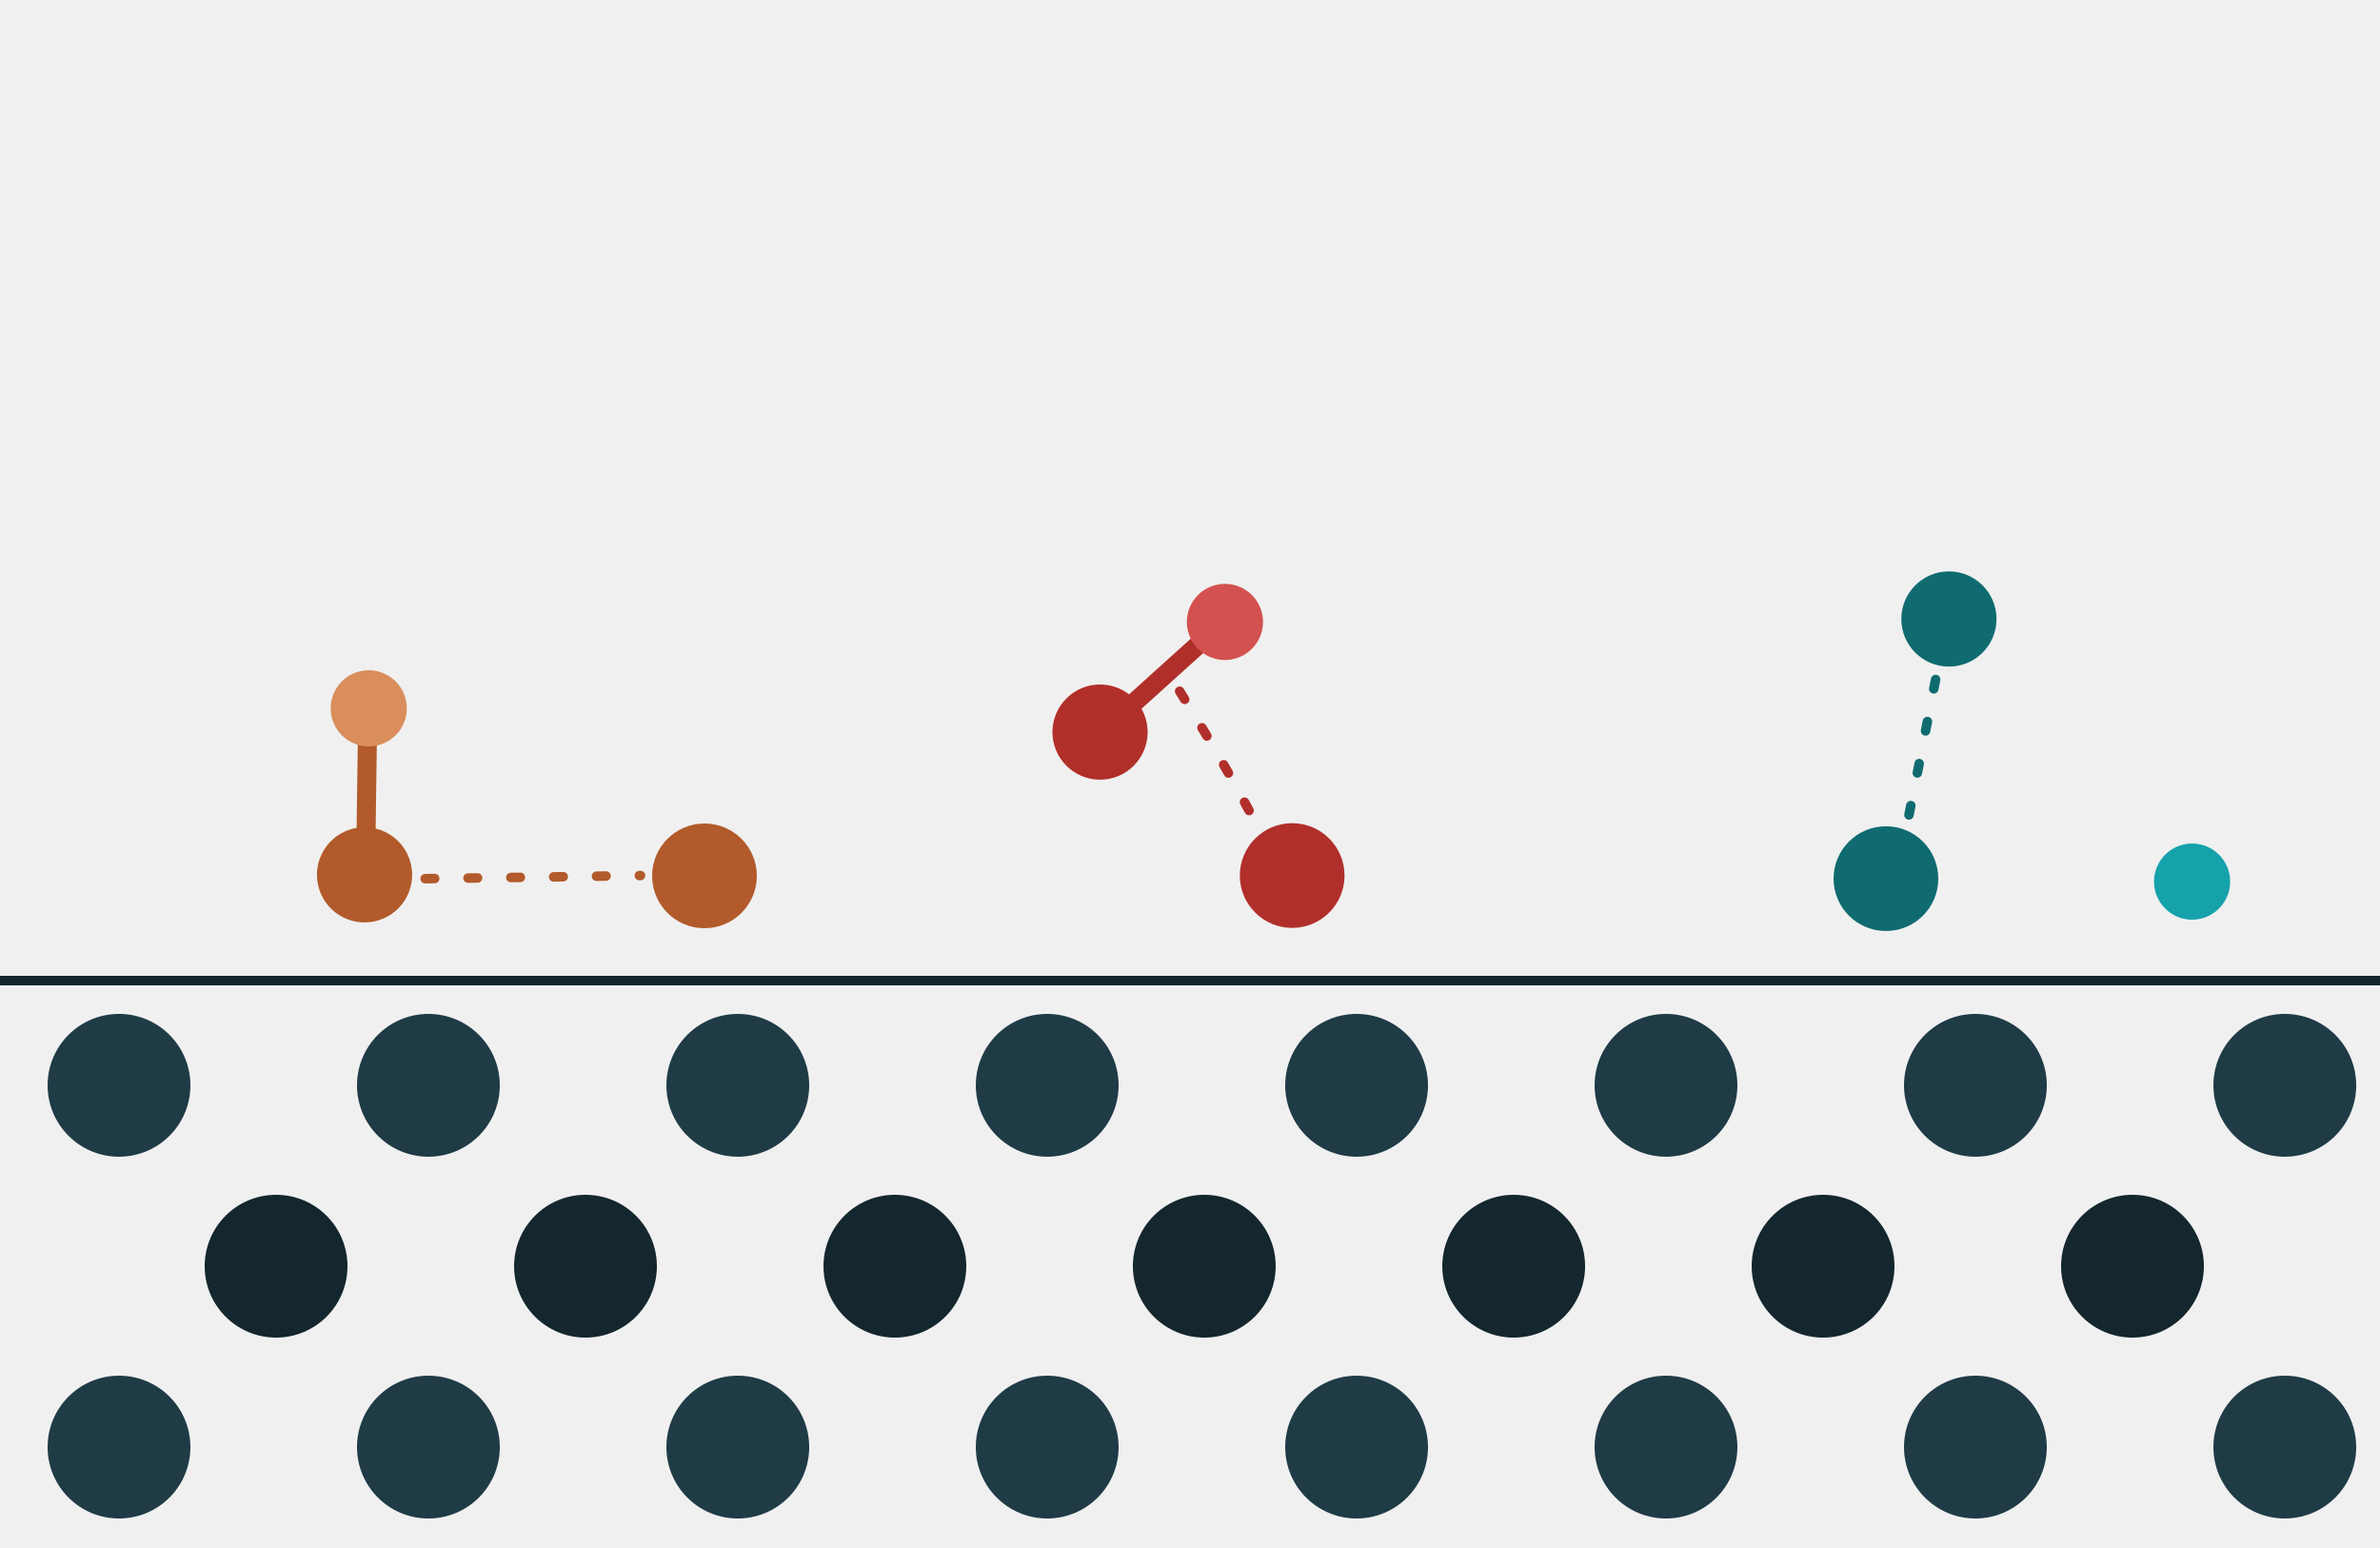
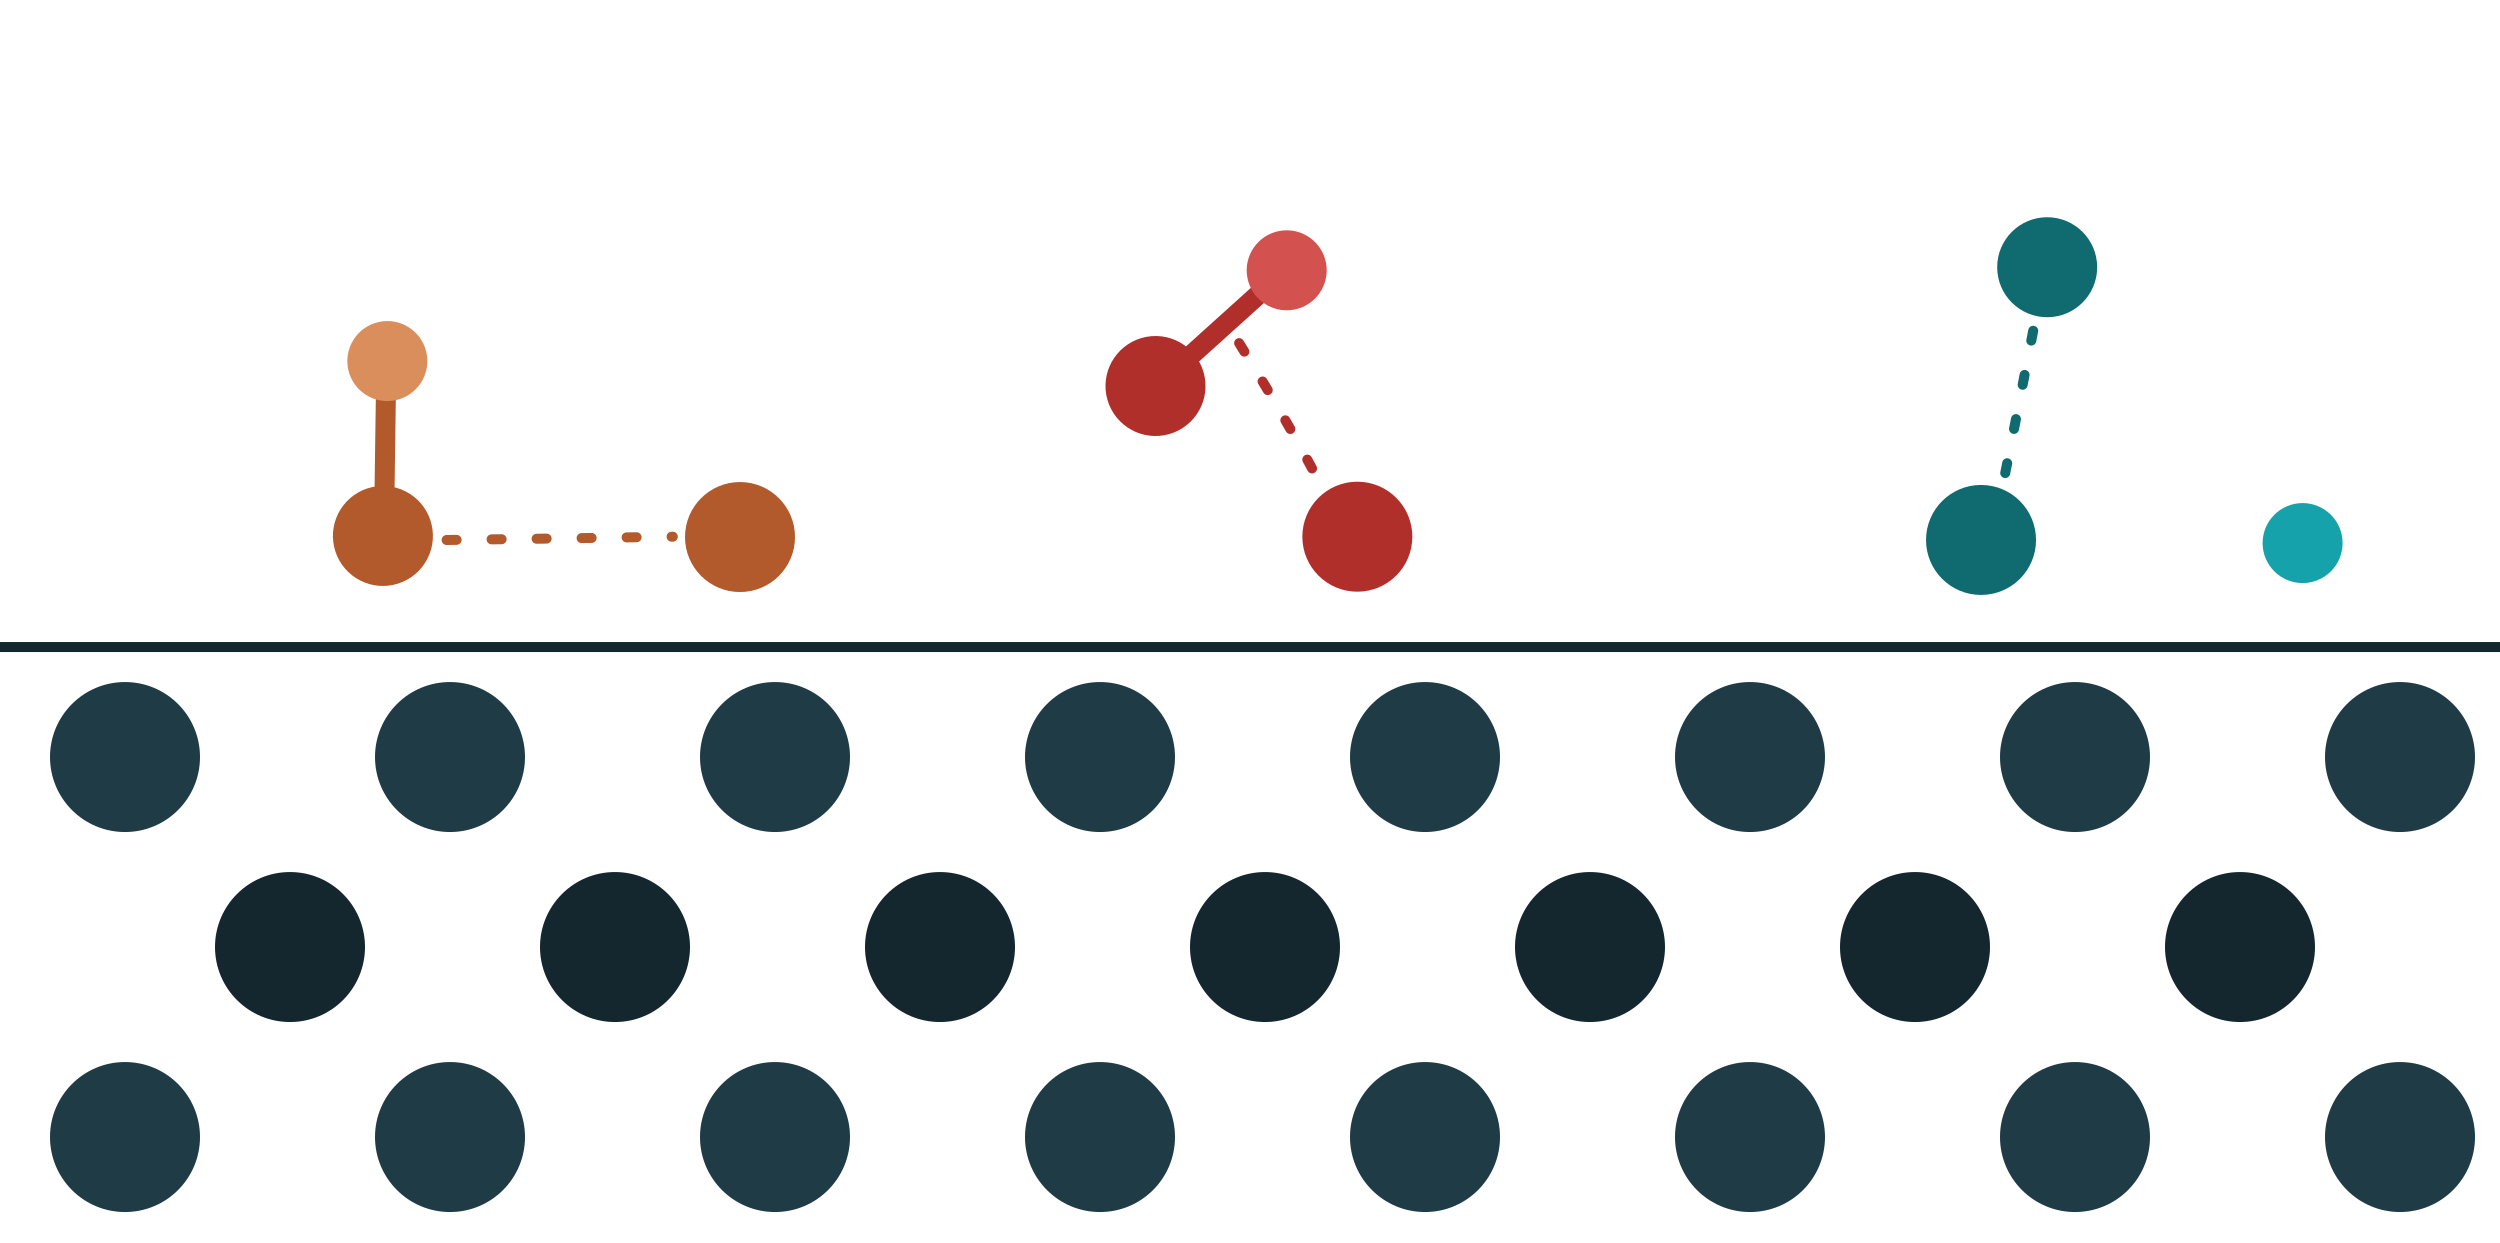
- <svg xmlns="http://www.w3.org/2000/svg" viewBox="0 0 500 325.175" role="img" aria-label="Molecules reacting on a periodic solid surface" version="1.1" id="svg30" width="500" height="325.175">
+ <svg xmlns="http://www.w3.org/2000/svg" viewBox="0 0 500 248.583" role="img" aria-label="Molecules reacting on a periodic solid surface" version="1.1" id="svg30" width="500" height="248.583">
  <defs id="defs30" />
-   <g id="g35">
+   <rect style="display:inline;fill:#ffffff;fill-opacity:1;fill-rule:evenodd;stroke:none;stroke-width:1.954;stroke-linecap:round;stroke-miterlimit:20;stroke-opacity:1" id="rect36" width="500" height="248.583" x="0" y="76.592" transform="translate(0,-76.59235)" />
+   <g id="g35" transform="translate(0,-76.59235)">
    <path d="m 89.323,184.591 q 26.611,-0.353 45.238,-0.661" stroke="#b25a2b" stroke-width="2" stroke-dasharray="2, 7" id="path1" style="fill:none;stroke-linecap:round" />
    <g id="g33" transform="rotate(-57.58847,156.1178,215.8139)">
      <g stroke="#b25a2b" stroke-width="4" id="g1" style="fill:none;stroke-linecap:round" transform="translate(52.53042,50.5)">
        <line x1="90" y1="80" x2="116" y2="64" id="line1" />
      </g>
      <circle cx="140.53" cy="131.5" r="10" fill="#b25a2b" id="circle2" />
      <circle cx="170.53" cy="113.5" r="8" fill="#d98e5b" id="circle3" />
    </g>
    <circle cx="148" cy="184" r="11" fill="#b25a2b" id="circle6" />
  </g>
-   <g id="g32">
+   <g id="g32" transform="translate(0,-76.59235)">
    <g id="g34" transform="translate(26.20525,0.5823389)">
      <path d="m 380.436,142.164 q -3.818,19.722 -7,35.5" stroke="#0f6b70" stroke-width="2" stroke-dasharray="2, 7" id="path2" style="fill:none;stroke-linecap:round" />
      <circle cx="370" cy="184" r="11" fill="#0f6b70" id="circle7" />
      <circle cx="383.23" cy="129.455" r="10" fill="#b25a2b" id="circle2-8" style="fill:#0f6b70;fill-opacity:1" />
    </g>
    <circle cx="460.52" cy="185.205" r="8" fill="#d98e5b" id="circle3-4" style="fill:#16a2ab;fill-opacity:1" />
  </g>
-   <line x1="0" y1="206" x2="500" y2="206" stroke="#14262e" stroke-width="2" id="line7" />
-   <g fill="#1f3b46" id="g15">
+   <line x1="0" y1="129.408" x2="500" y2="129.408" stroke="#14262e" stroke-width="2" id="line7" />
+   <g fill="#1f3b46" id="g15" transform="translate(0,-76.59235)">
    <circle cx="25" cy="228" r="15" id="circle8" />
    <circle cx="90" cy="228" r="15" id="circle9" />
    <circle cx="155" cy="228" r="15" id="circle10" />
    <circle cx="220" cy="228" r="15" id="circle11" />
    <circle cx="285" cy="228" r="15" id="circle12" />
    <circle cx="350" cy="228" r="15" id="circle13" />
    <circle cx="415" cy="228" r="15" id="circle14" />
    <circle cx="480" cy="228" r="15" id="circle15" />
  </g>
-   <g fill="#14262e" id="g22">
+   <g fill="#14262e" id="g22" transform="translate(0,-76.59235)">
    <circle cx="58" cy="266" r="15" id="circle16" />
    <circle cx="123" cy="266" r="15" id="circle17" />
    <circle cx="188" cy="266" r="15" id="circle18" />
    <circle cx="253" cy="266" r="15" id="circle19" />
    <circle cx="318" cy="266" r="15" id="circle20" />
    <circle cx="383" cy="266" r="15" id="circle21" />
    <circle cx="448" cy="266" r="15" id="circle22" />
  </g>
-   <g fill="#1f3b46" id="g30">
+   <g fill="#1f3b46" id="g30" transform="translate(0,-76.59235)">
    <circle cx="25" cy="304" r="15" id="circle23" />
    <circle cx="90" cy="304" r="15" id="circle24" />
    <circle cx="155" cy="304" r="15" id="circle25" />
    <circle cx="220" cy="304" r="15" id="circle26" />
    <circle cx="285" cy="304" r="15" id="circle27" />
    <circle cx="350" cy="304" r="15" id="circle28" />
    <circle cx="415" cy="304" r="15" id="circle29" />
    <circle cx="480" cy="304" r="15" id="circle30" />
  </g>
-   <g id="g36">
+   <g id="g36" transform="translate(0,-76.59235)" style="display:inline">
    <path d="m 247.827,145.215 q 11.08,17.759 18.836,33.257" stroke="#b25a2b" stroke-width="2" stroke-dasharray="2, 7" id="path1-7" style="fill:none;stroke:#b12f2b;stroke-linecap:round;stroke-opacity:1" />
    <g stroke="#b25a2b" stroke-width="4" id="g2" style="fill:none;stroke:#b12f2b;stroke-linecap:round;stroke-opacity:1" transform="rotate(-10.44859,557.6233,-665.1344)">
      <line x1="90" y1="80" x2="116" y2="64" id="line1-8" style="stroke:#b12f2b;stroke-opacity:1" />
    </g>
    <circle cx="199.378" cy="193.156" r="10" fill="#b25a2b" id="circle2-7" transform="rotate(-10.44859)" style="fill:#b12f2b;fill-opacity:1" />
    <circle cx="229.378" cy="175.156" r="8" fill="#d98e5b" id="circle3-8" transform="rotate(-10.44859)" style="fill:#d3514e;fill-opacity:1" />
    <circle cx="309.467" cy="183.932" r="11" fill="#b25a2b" id="circle6-7" style="fill:#b12f2b;fill-opacity:1" transform="translate(-38)" />
  </g>
</svg>
